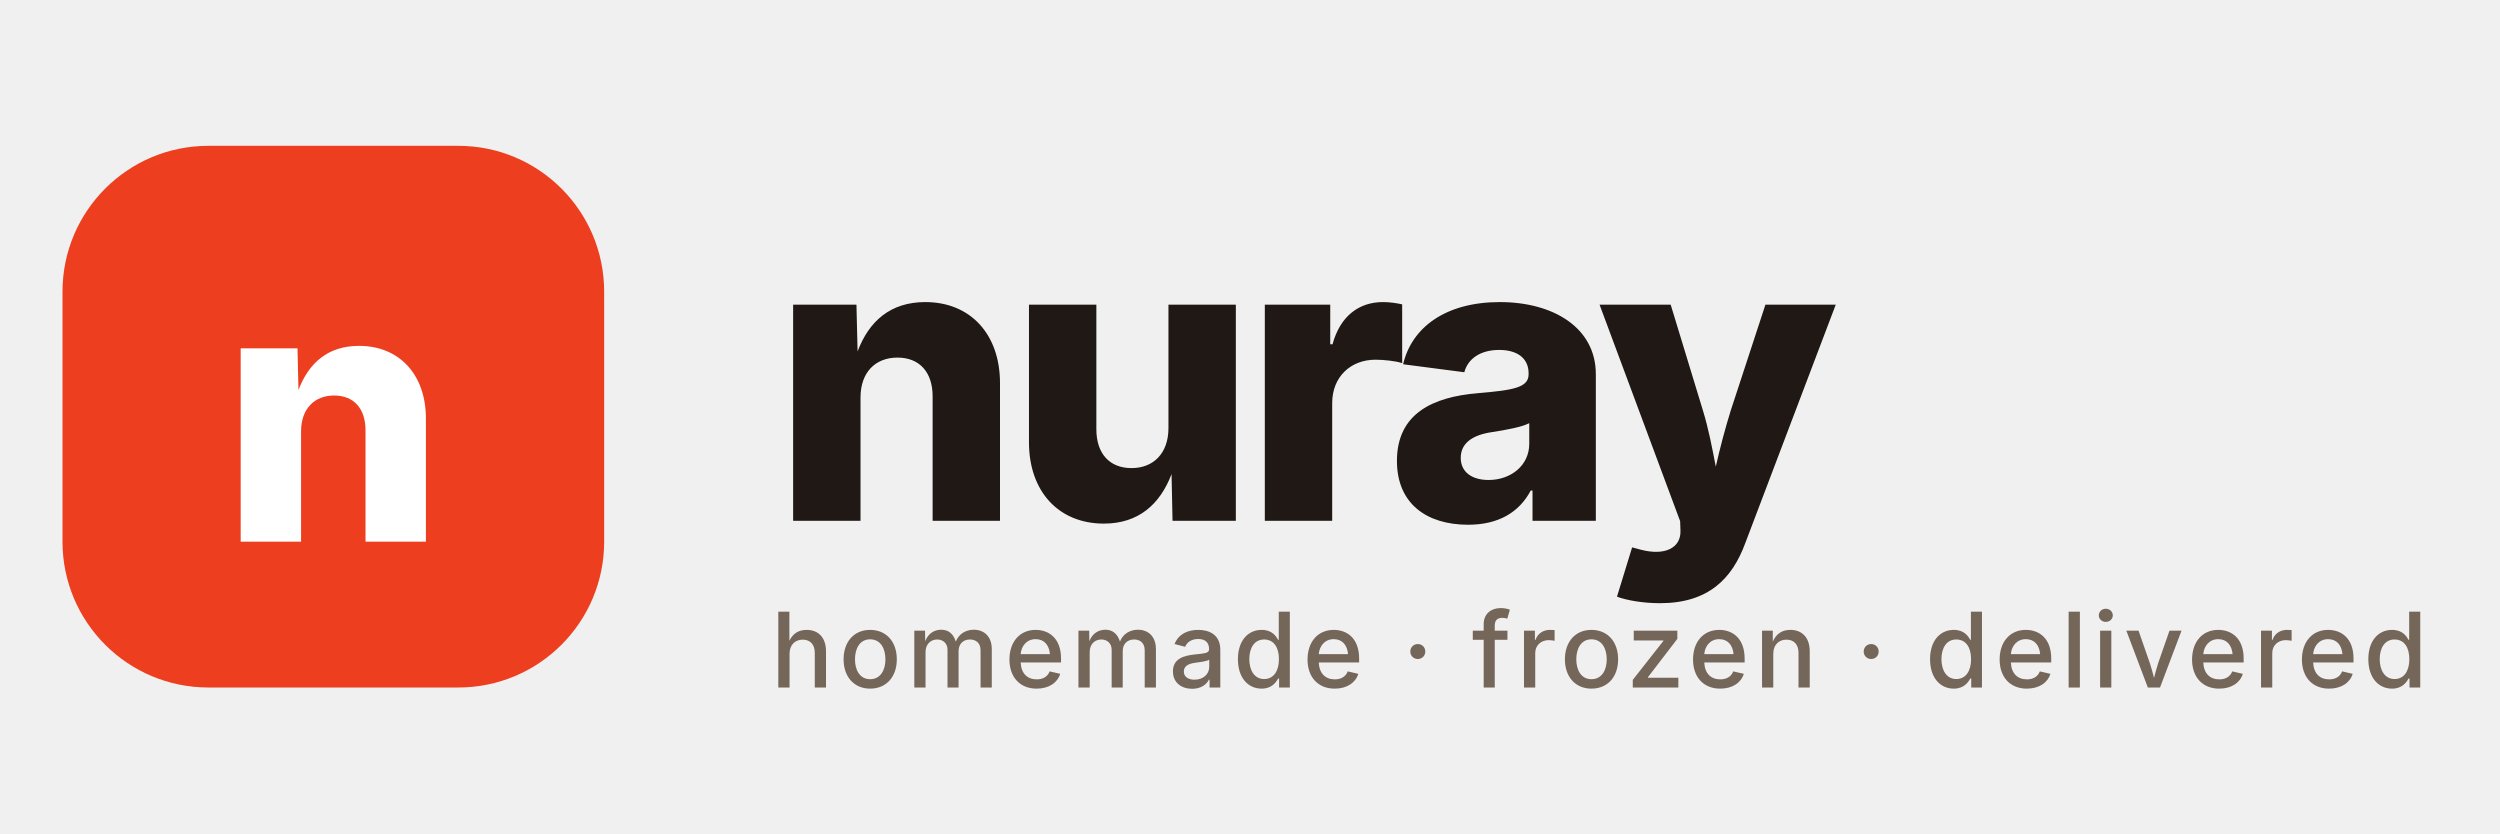
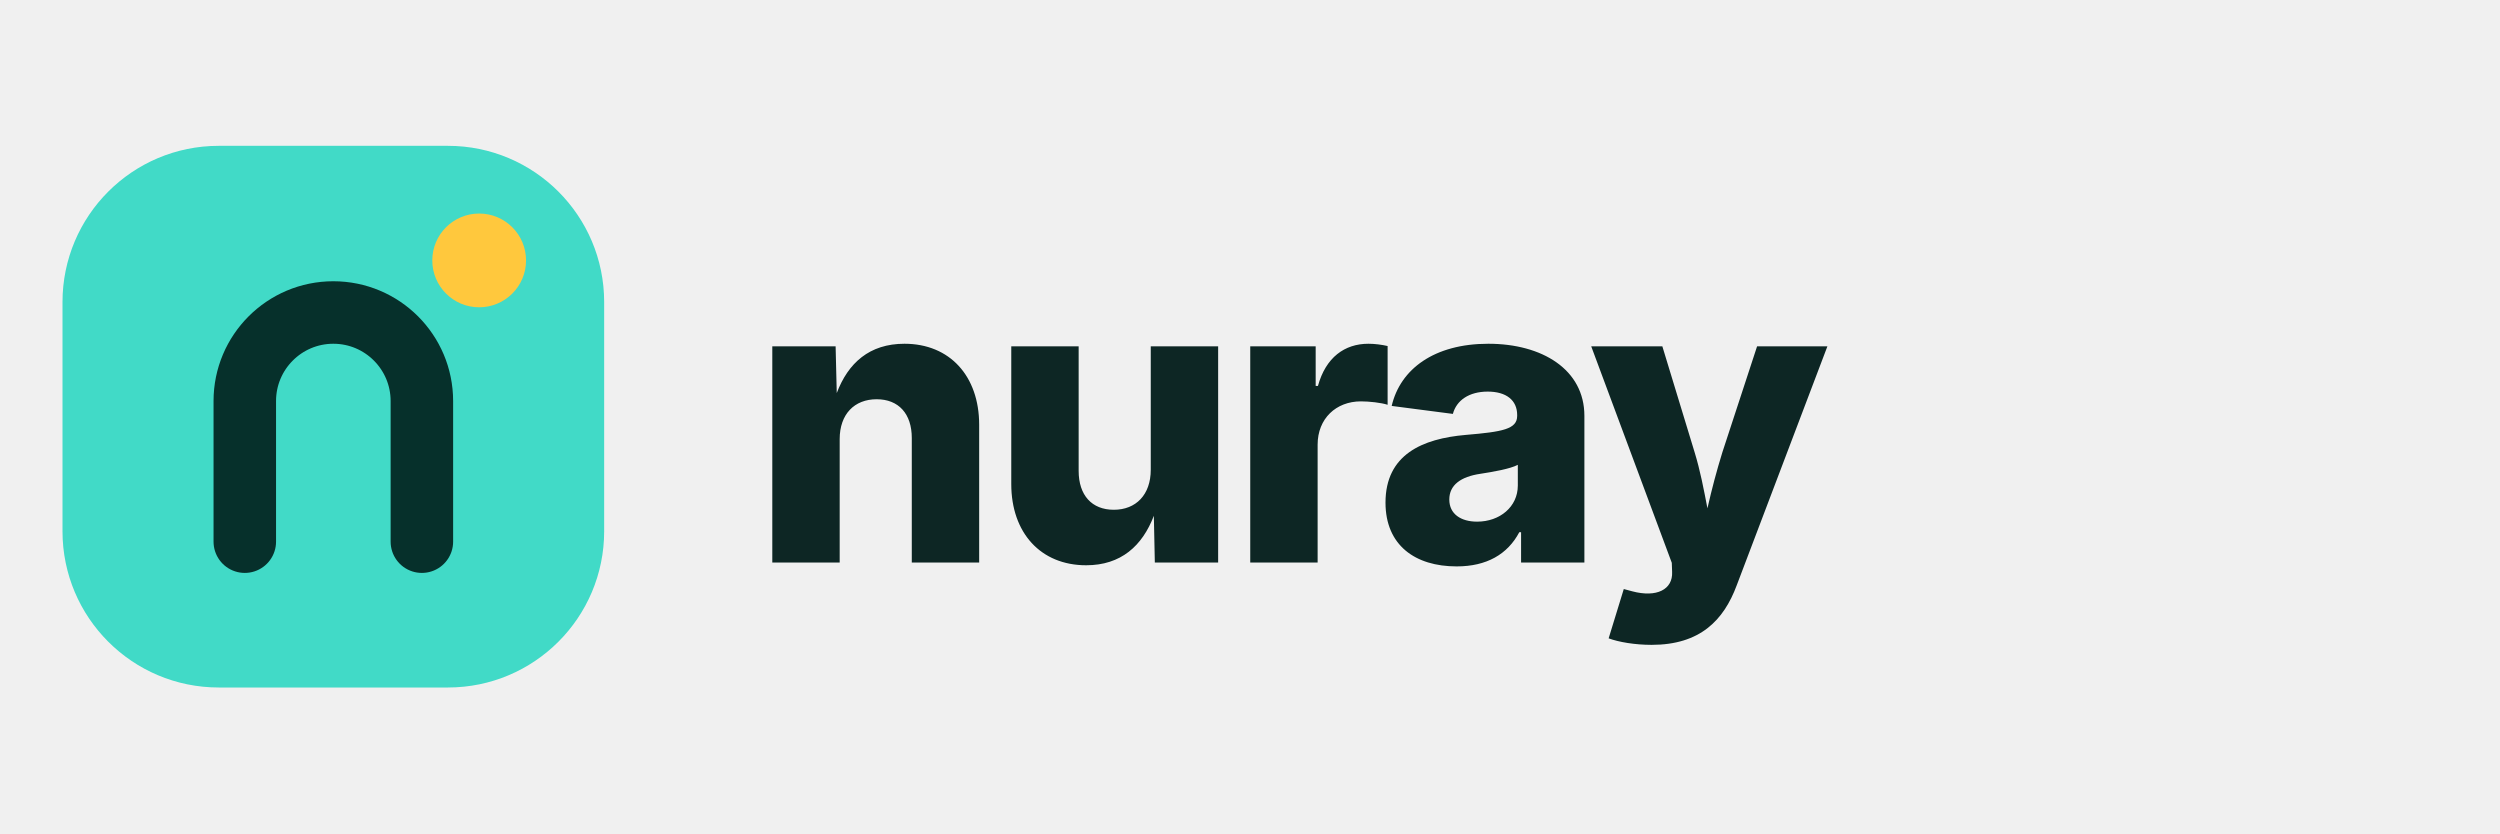
<svg xmlns="http://www.w3.org/2000/svg" viewBox="0 0 240 80" width="240" height="80">
-   <rect x="6" y="14" width="52" height="52" rx="14" fill="#ed3f1f" />
-   <text x="32" y="52" font-family="Geist, Inter, -apple-system, sans-serif" font-size="34" font-weight="800" text-anchor="middle" fill="#ffffff" letter-spacing="-1.5">n</text>
-   <text x="74" y="50" font-family="Geist, Inter, -apple-system, sans-serif" font-size="38" font-weight="800" fill="#1f1814" letter-spacing="-1.5">nuray</text>
-   <text x="74" y="66" font-family="Geist, Inter, sans-serif" font-size="10" font-weight="500" fill="#75665a" letter-spacing="0.5">homemade · frozen · delivered</text>
+   <rect x="6" y="14" width="52" height="52" rx="15" fill="#41DAC7" />
+   <path d="M23.5 52V38.5a8.5 8.5 0 0 1 17 0V52" fill="none" stroke="#06302B" stroke-width="6" stroke-linecap="round" stroke-linejoin="round" />
+   <circle cx="46" cy="25" r="4.5" fill="#FFC83D" />
+   <text x="72" y="54" font-family="'Plus Jakarta Sans', Inter, -apple-system, sans-serif" font-size="38" font-weight="800" fill="#0D2624" letter-spacing="-1.2">nuray</text>
</svg>
